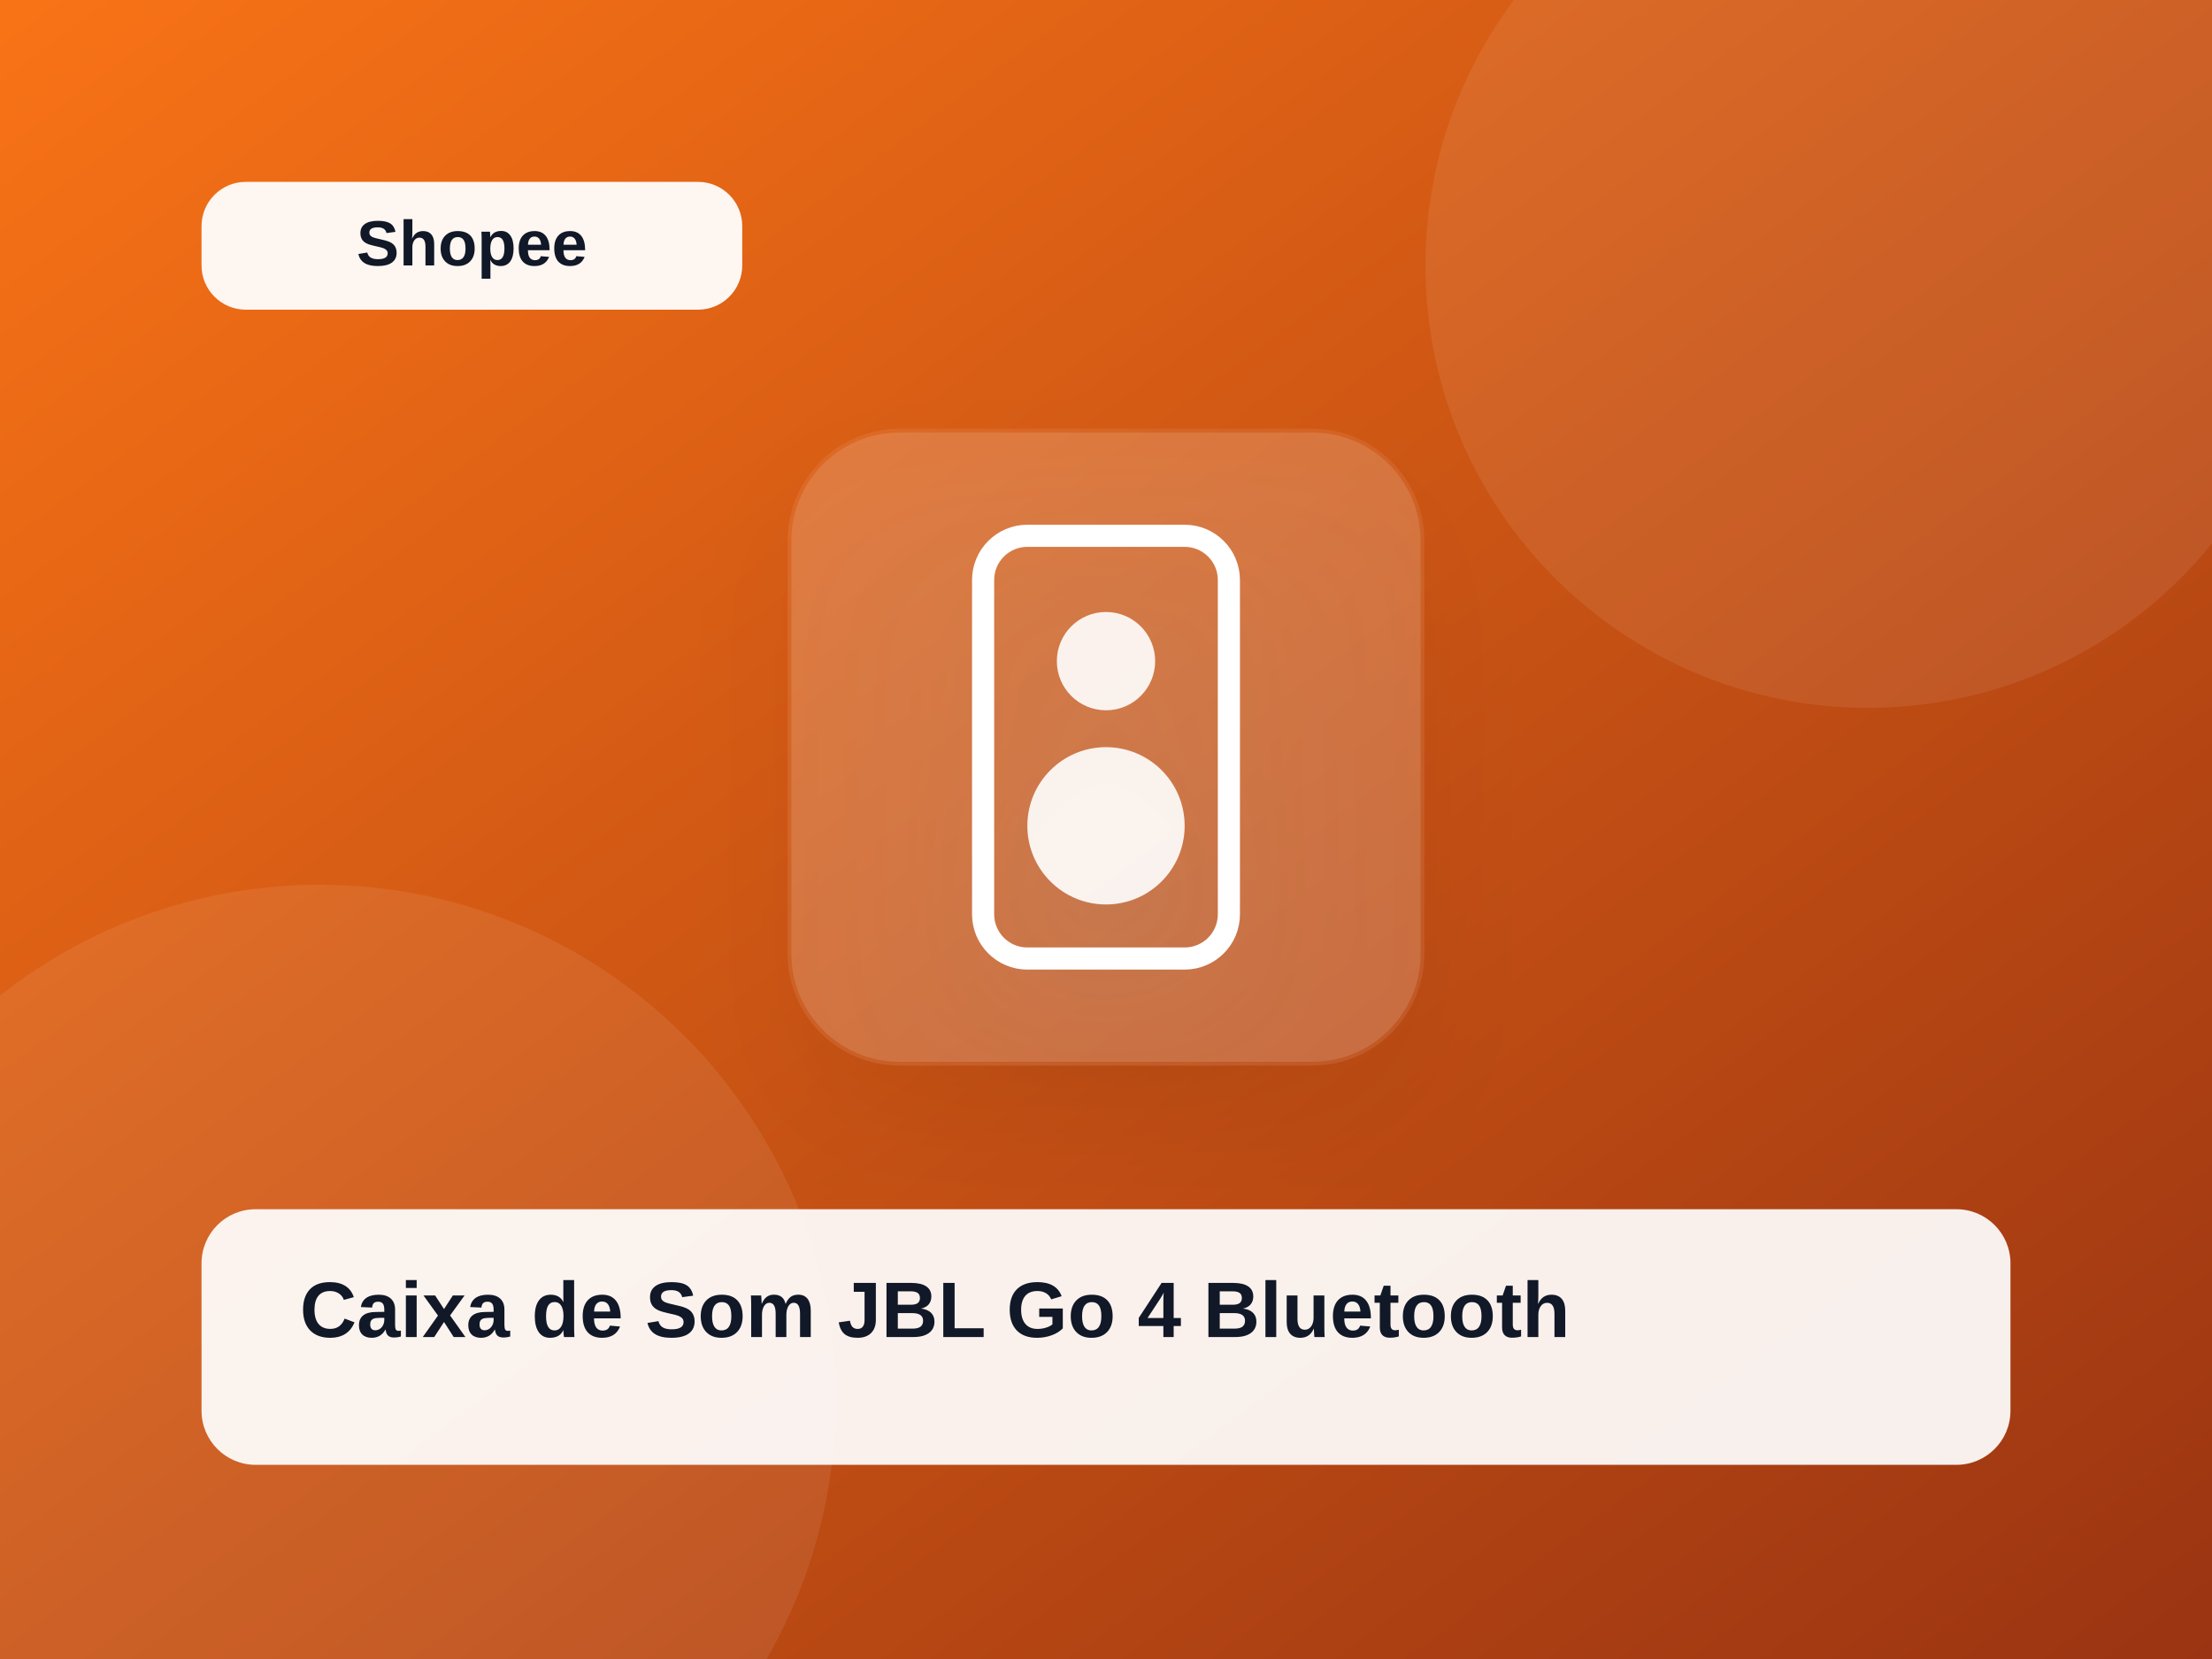
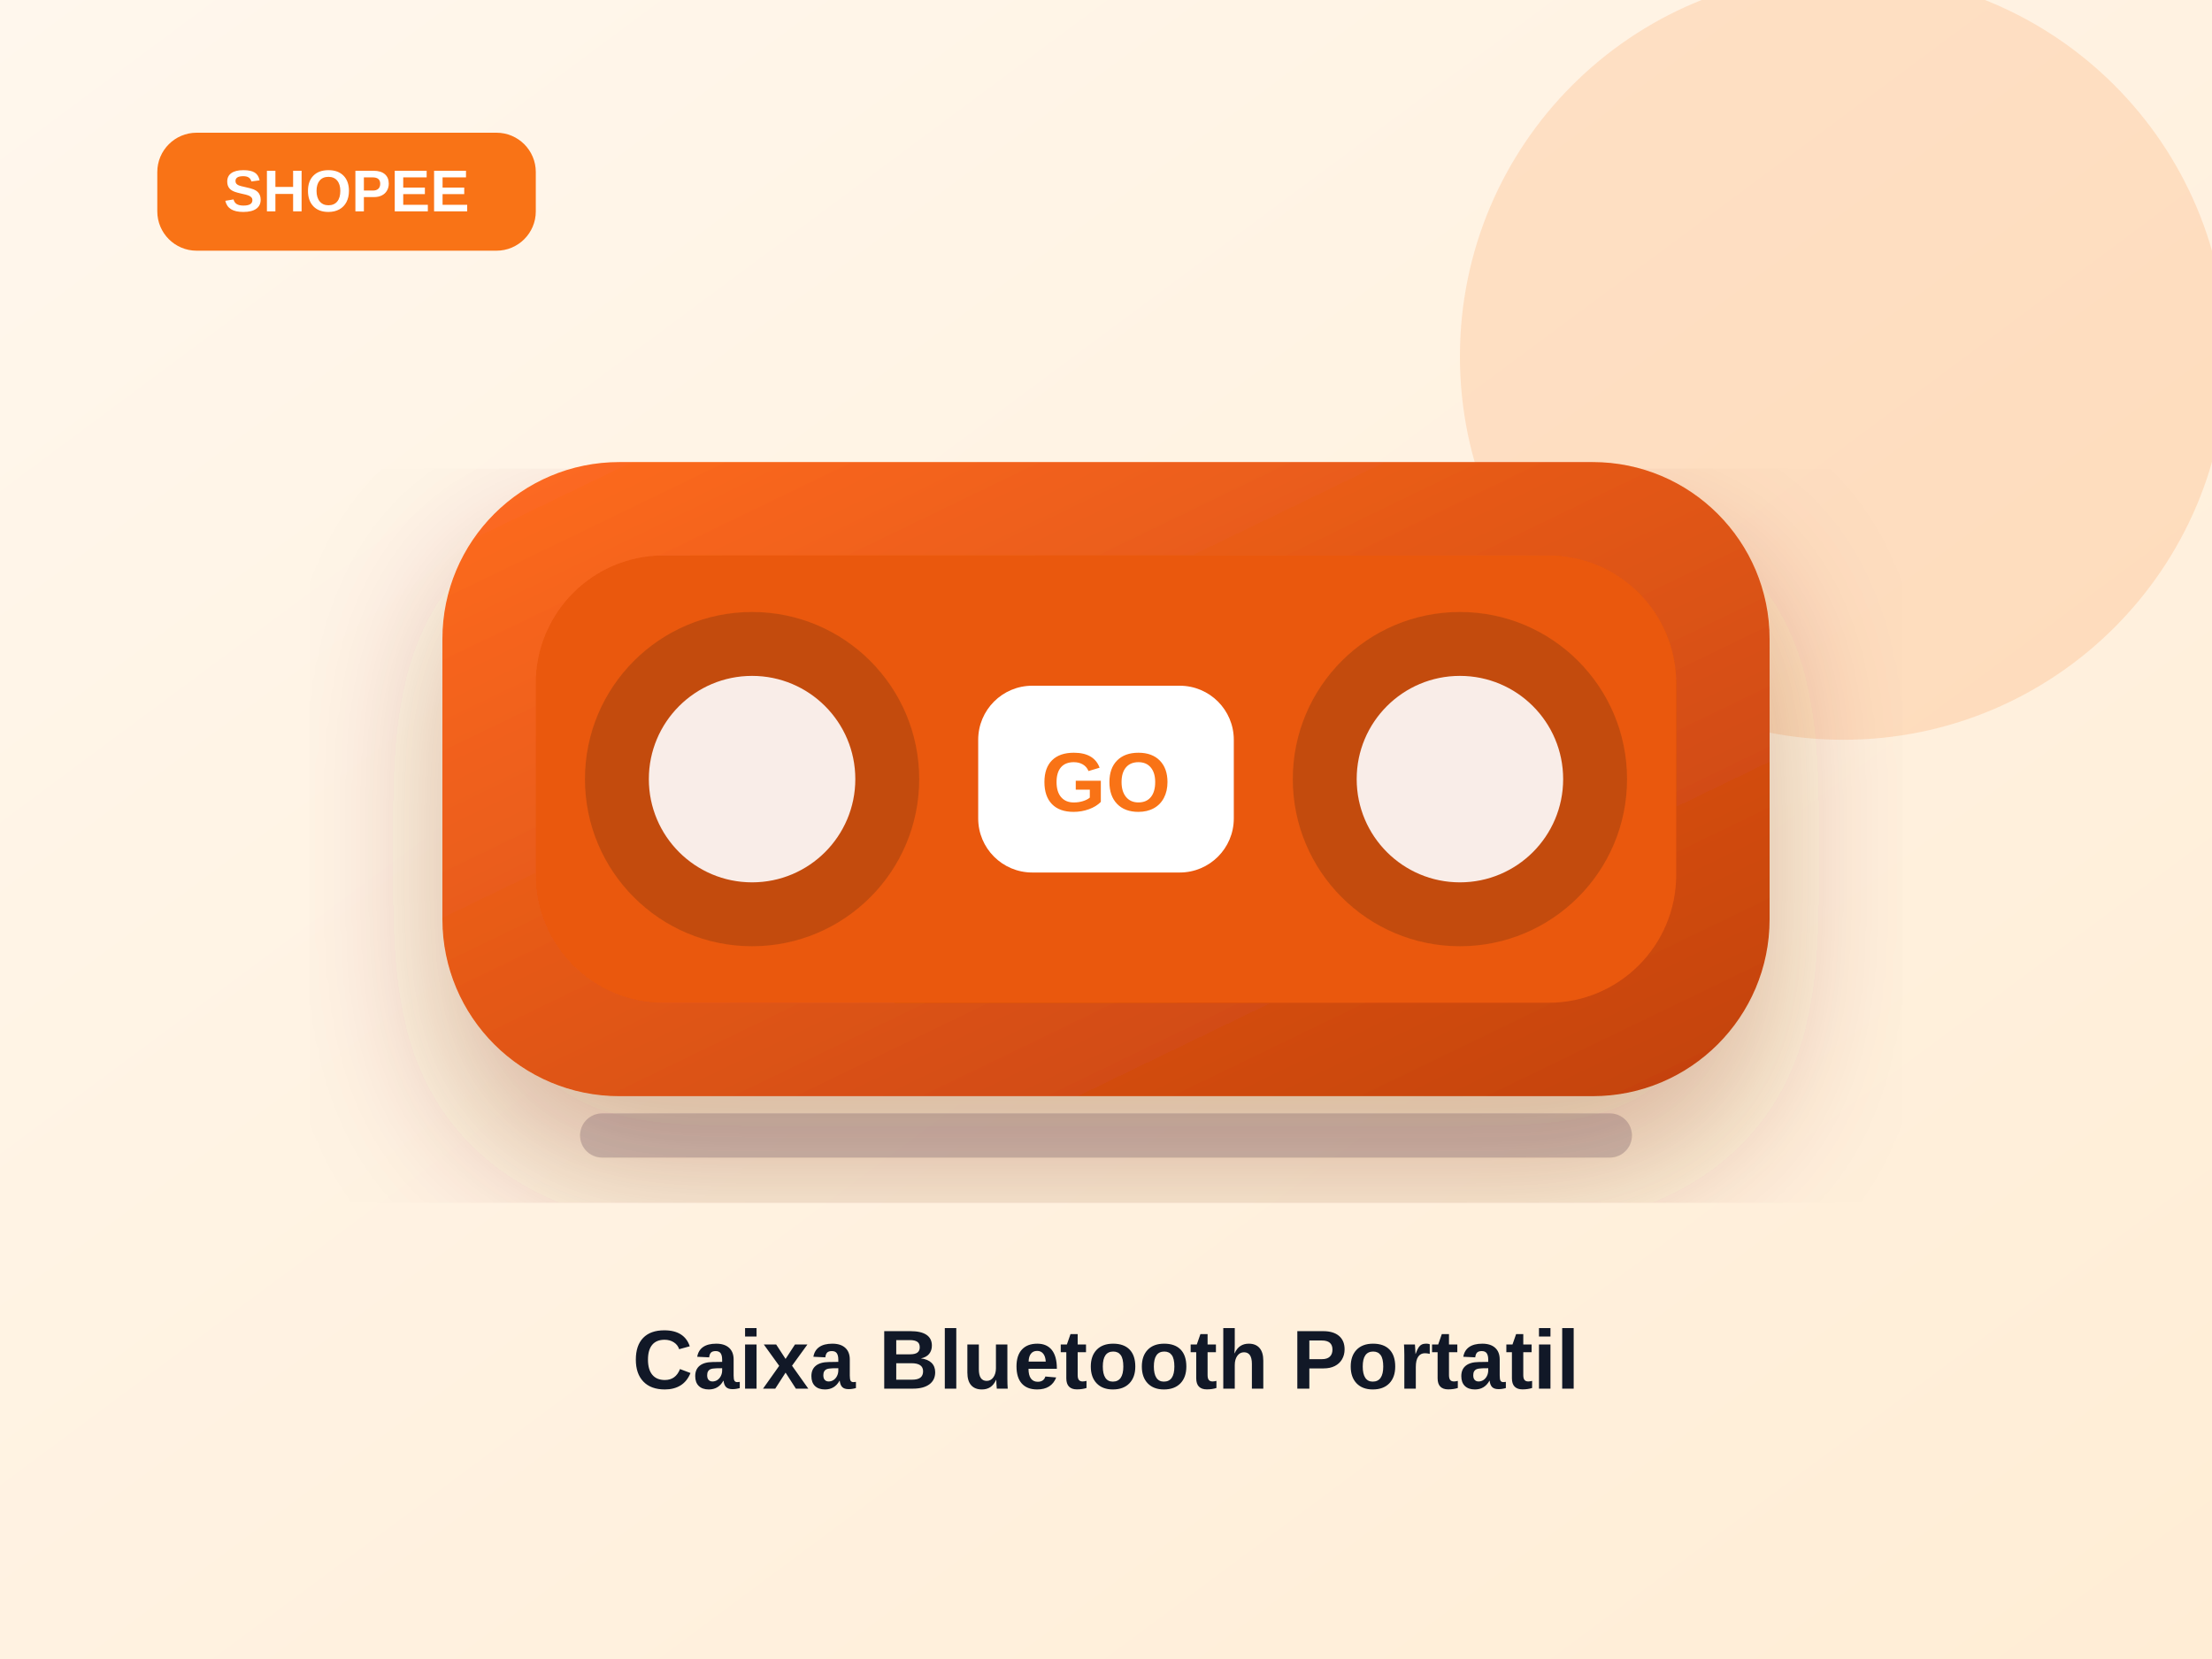
<svg xmlns="http://www.w3.org/2000/svg" width="900" height="675" viewBox="0 0 900 675" role="img" aria-label="Caixa de Som JBL Go 4 Bluetooth">
  <defs>
-     <linearGradient id="g" x1="0" x2="1" y1="0" y2="1">
-       <stop stop-color="#f97316" />
-       <stop offset="1" stop-color="#9a3412" />
+     <linearGradient id="bg" x1="0" x2="1" y1="0" y2="1">
+       <stop stop-color="#fff7ed" />
+       <stop offset="1" stop-color="#ffedd5" />
    </linearGradient>
-     <filter id="s" x="-20%" y="-20%" width="140%" height="140%">
-       <feDropShadow dx="0" dy="24" stdDeviation="24" flood-color="#000" flood-opacity=".24" />
+     <linearGradient id="speaker" x1="0" x2="1" y1="0" y2="1">
+       <stop stop-color="#ff6b21" />
+       <stop offset="1" stop-color="#c2410c" />
+     </linearGradient>
+     <filter id="shadow">
+       <feDropShadow dx="0" dy="30" stdDeviation="30" flood-color="#7c2d12" flood-opacity=".3" />
    </filter>
  </defs>
-   <rect width="900" height="675" fill="url(#g)" />
-   <circle cx="760" cy="108" r="180" fill="#fff" opacity=".08" />
-   <circle cx="130" cy="570" r="210" fill="#fff" opacity=".08" />
-   <rect x="82" y="74" width="220" height="52" rx="18" fill="#fff" opacity=".94" />
-   <text x="192" y="108" text-anchor="middle" font-family="Arial, Helvetica, sans-serif" font-size="26" font-weight="800" fill="#111827">Shopee</text>
-   <g transform="translate(322 176)" filter="url(#s)">
-     <rect width="256" height="256" rx="44" fill="#fff" opacity=".18" stroke="#fff" stroke-opacity=".38" stroke-width="3" />
-     <g transform="translate(0 0)">
-       <rect fill="none" stroke="white" stroke-width="9" stroke-linecap="round" stroke-linejoin="round" x="78" y="42" width="100" height="172" rx="18" />
-       <circle cx="128" cy="93" r="20" fill="white" opacity=".9" />
-       <circle cx="128" cy="160" r="32" fill="white" opacity=".9" />
-     </g>
+   <rect width="900" height="675" fill="url(#bg)" />
+   <rect x="64" y="54" width="154" height="48" rx="16" fill="#f97316" />
+   <text x="141" y="86" text-anchor="middle" font-family="Arial, Helvetica, sans-serif" font-size="24" font-weight="900" fill="#fff">SHOPEE</text>
+   <circle cx="750" cy="145" r="156" fill="#f97316" opacity=".16" />
+   <g filter="url(#shadow)">
+     <rect x="180" y="188" width="540" height="258" rx="72" fill="url(#speaker)" />
+     <rect x="218" y="226" width="464" height="182" rx="52" fill="#ea580c" />
+     <circle cx="306" cy="317" r="68" fill="#111827" opacity=".18" />
+     <circle cx="594" cy="317" r="68" fill="#111827" opacity=".18" />
+     <circle cx="306" cy="317" r="42" fill="#fff" opacity=".9" />
+     <circle cx="594" cy="317" r="42" fill="#fff" opacity=".9" />
+     <rect x="398" y="279" width="104" height="76" rx="22" fill="#fff" />
+     <text x="450" y="330" text-anchor="middle" font-family="Arial, Helvetica, sans-serif" font-size="34" font-weight="900" fill="#f97316">GO</text>
+     <path d="M245 462h410" stroke="#111827" stroke-width="18" stroke-linecap="round" opacity=".2" />
  </g>
-   <rect x="82" y="492" width="736" height="104" rx="22" fill="#fff" opacity=".92" />
-   <text x="122" y="544" font-family="Arial, Helvetica, sans-serif" font-size="32" font-weight="800" fill="#111827">Caixa de Som JBL Go 4 Bluetooth</text>
+   <text x="450" y="565" text-anchor="middle" font-family="Arial, Helvetica, sans-serif" font-size="34" font-weight="900" fill="#111827">Caixa Bluetooth Portatil</text>
</svg>
